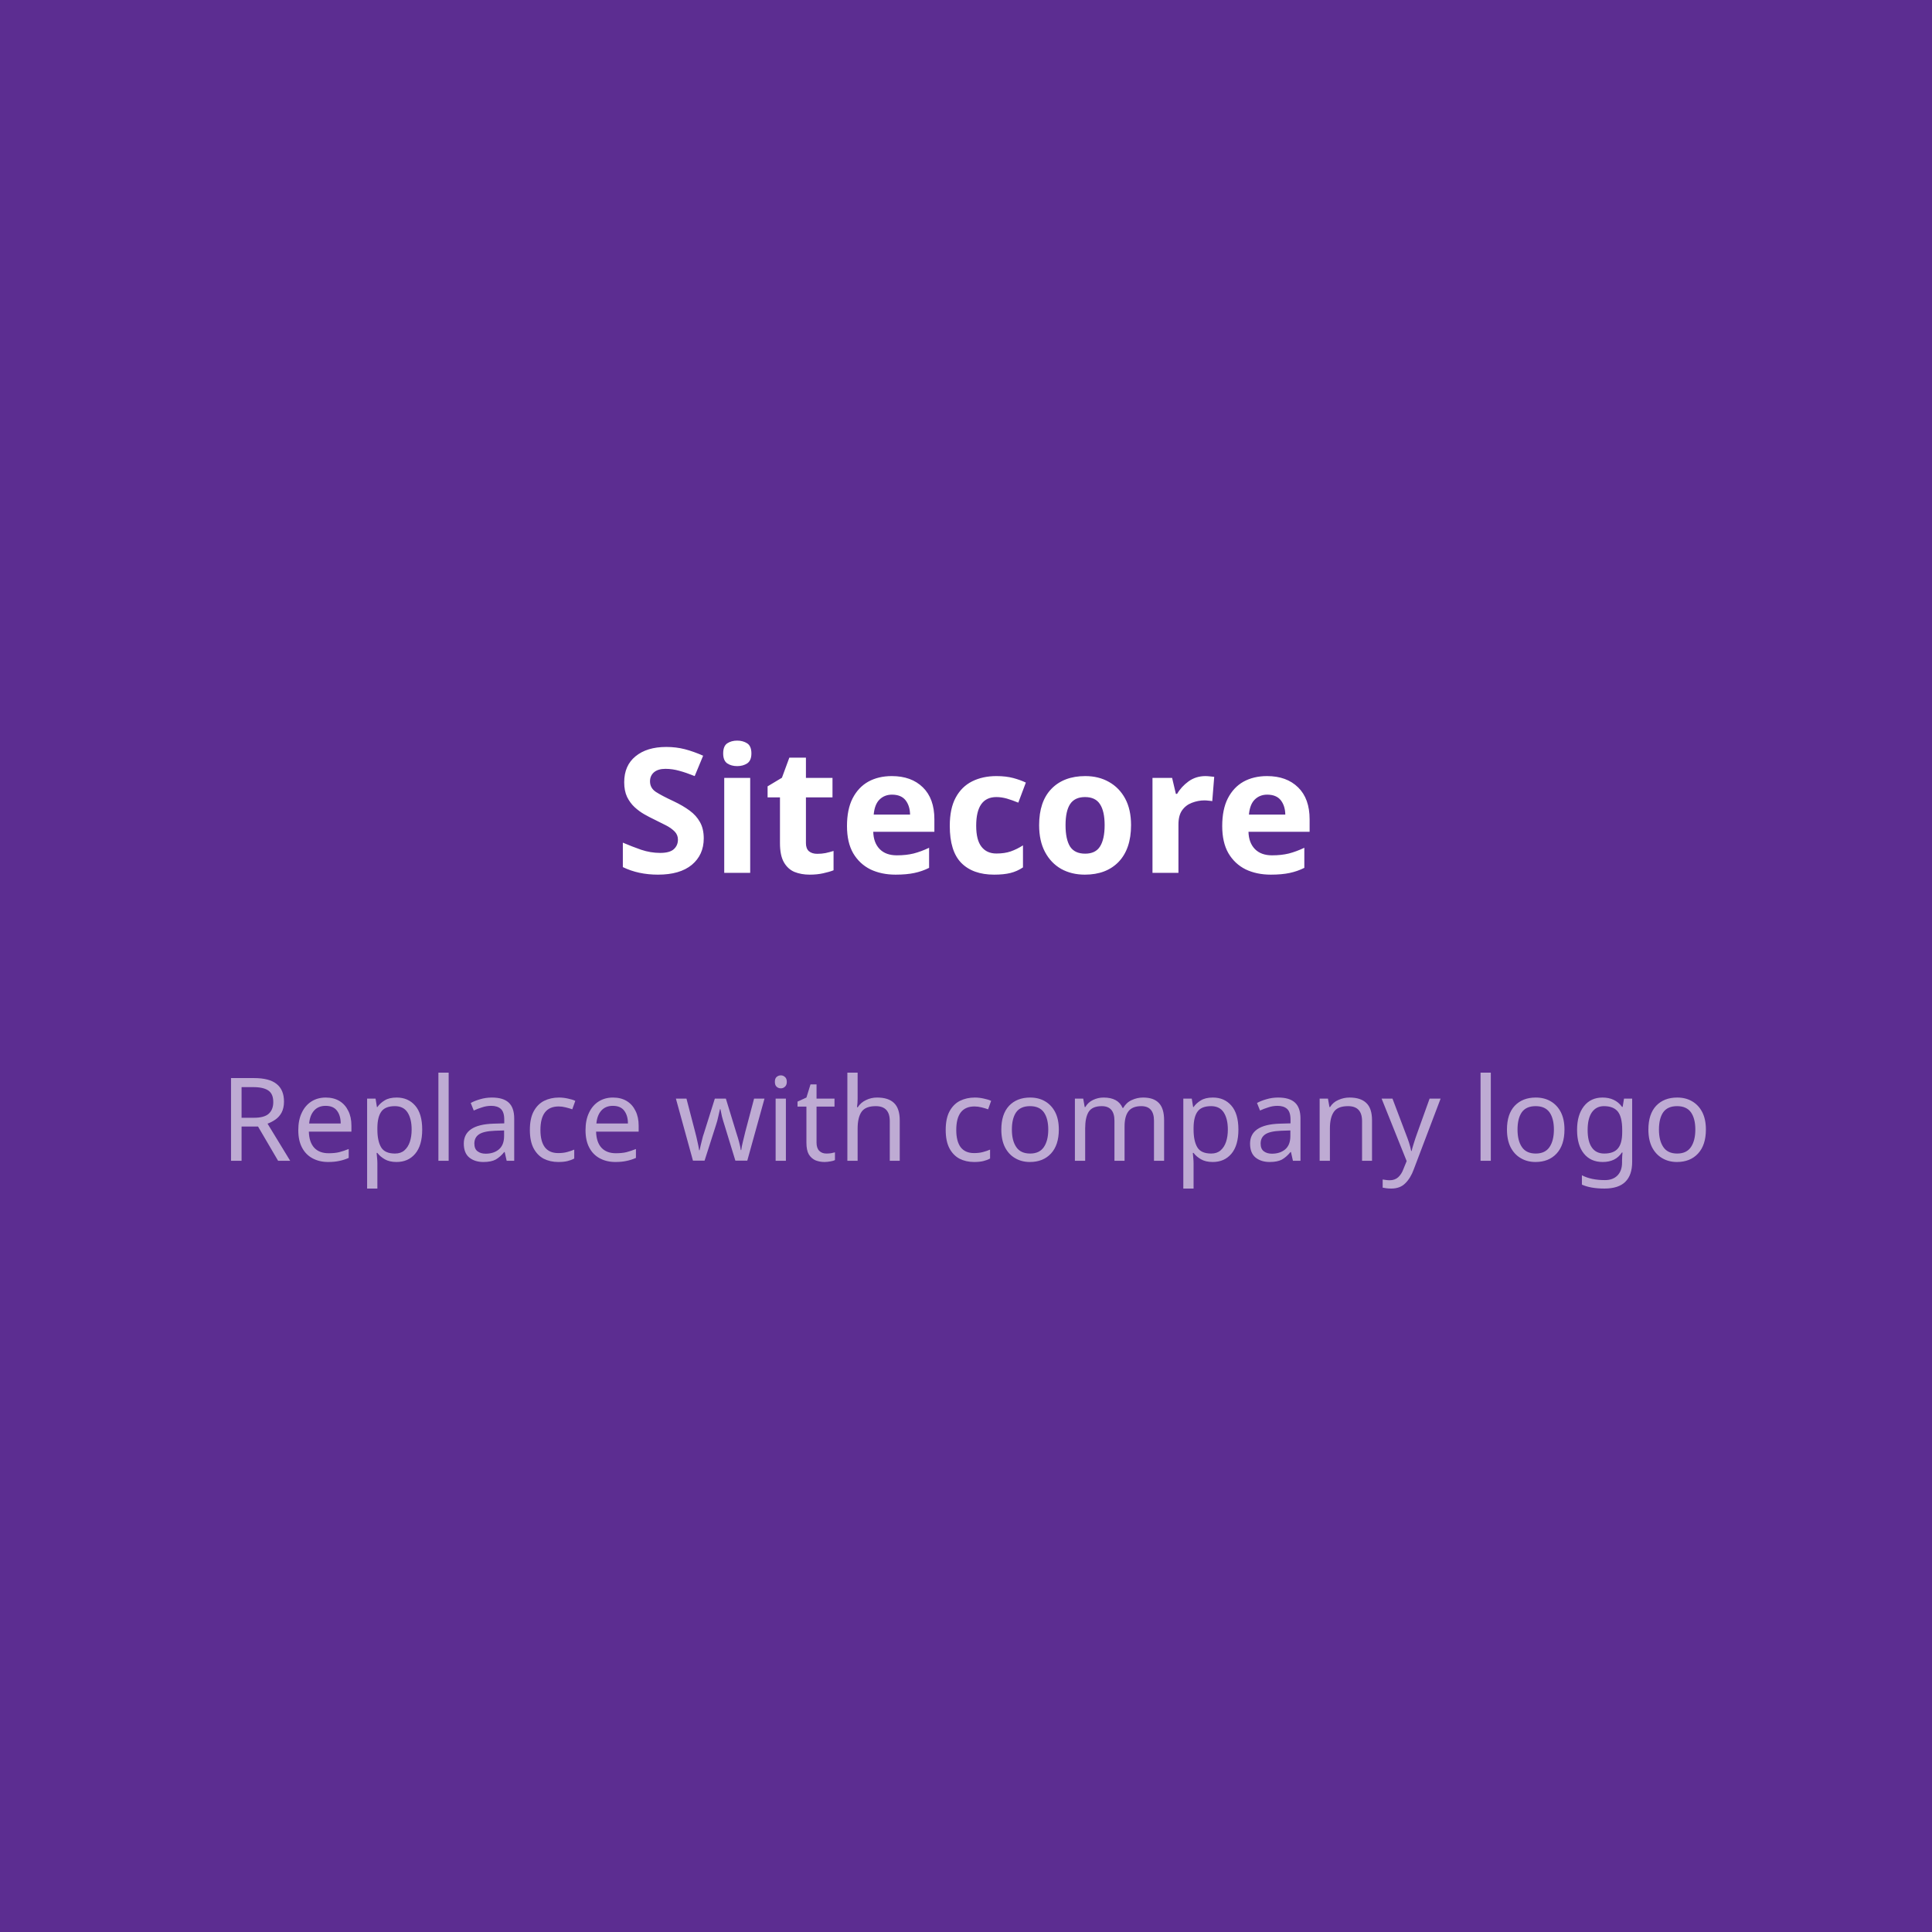
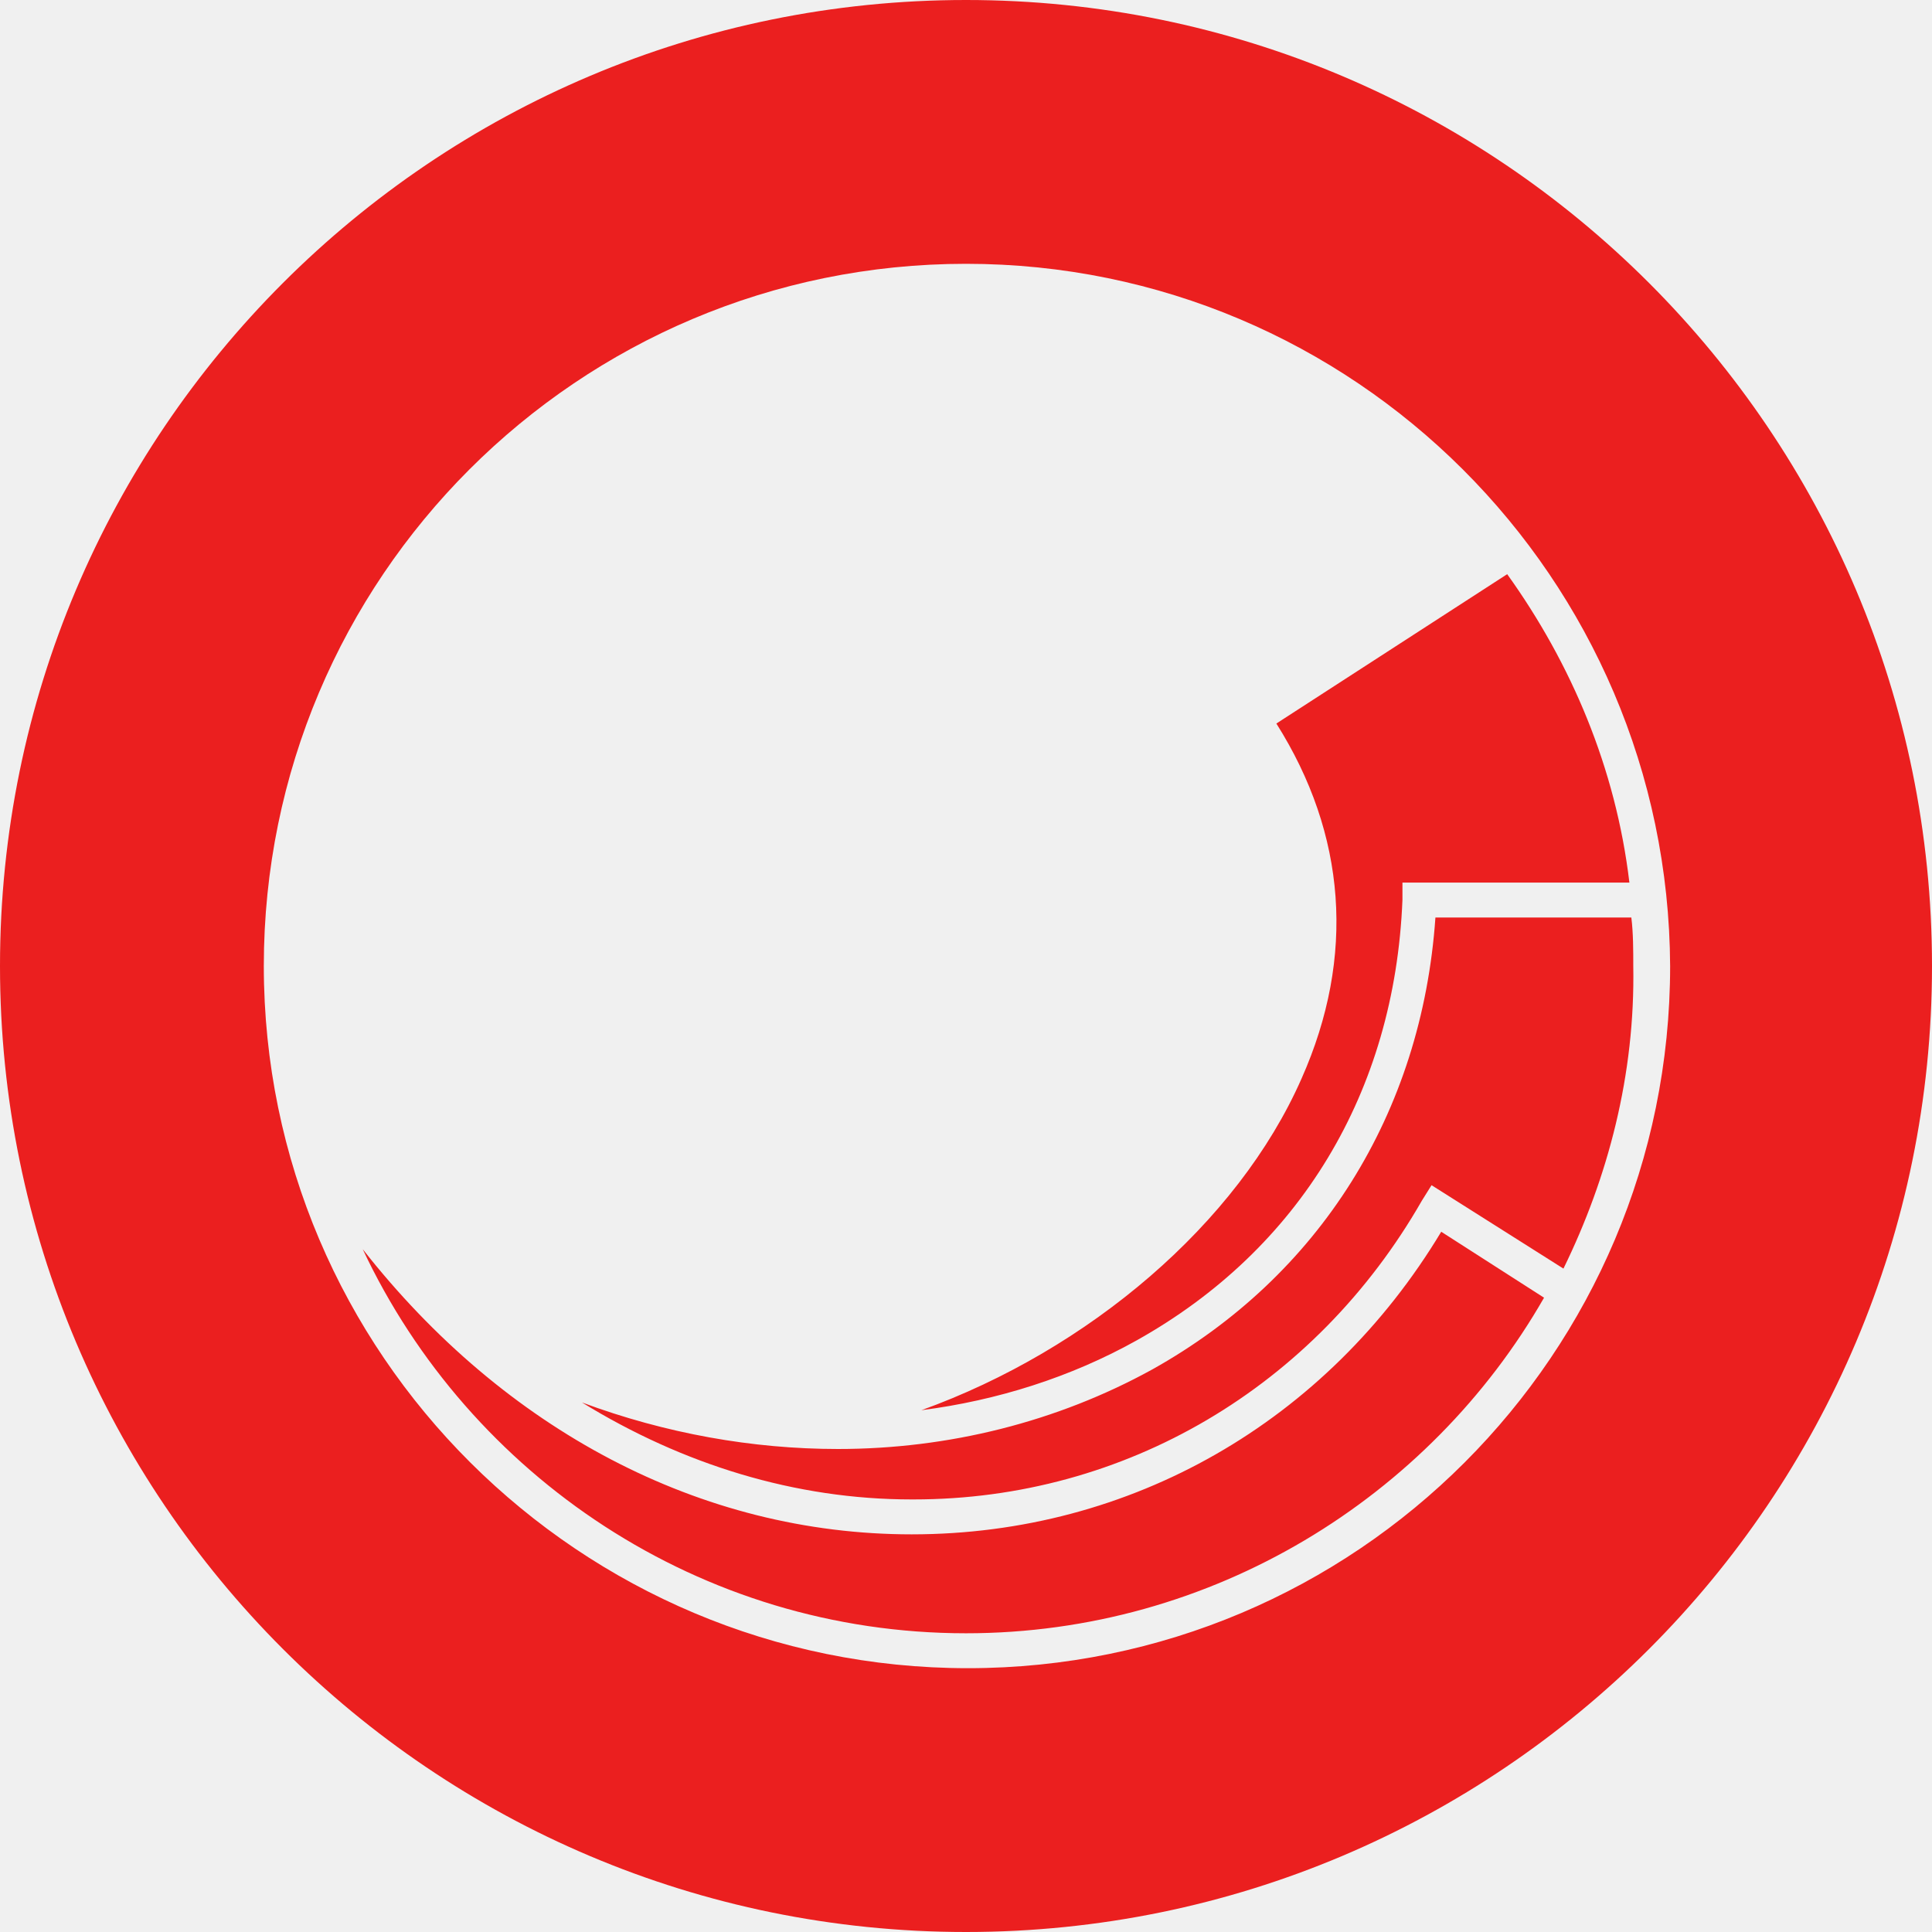
- <svg xmlns="http://www.w3.org/2000/svg" width="200" height="200" viewBox="0 0 200 200">
-   <rect width="100%" height="100%" fill="#5C2D91" />
-   <text x="50%" y="42%" text-anchor="middle" dominant-baseline="middle" fill="white" font-family="system-ui,sans-serif" font-size="18" font-weight="700">Sitecore</text>
-   <text x="50%" y="58%" text-anchor="middle" dominant-baseline="middle" fill="rgba(255,255,255,0.6)" font-family="system-ui,sans-serif" font-size="12">Replace with company logo</text>
+ <svg xmlns="http://www.w3.org/2000/svg" xml:space="preserve" viewBox="0 0 99.6 99.6">
+   <path d="M47 79.1c-10.9 0-21-5.4-28.3-14.7 5.5 11.7 17.4 19.8 31.1 19.8 12.7 0 23.9-7 29.8-17.3l-5.3-3.4c-5.9 9.8-16 15.6-27.3 15.6m25.3-33.6H84c-.7-5.9-3-11.3-6.3-15.9l-11.9 7.7c3.6 5.7 4.1 12 1.3 18.3-3.3 7.5-11 14-19.6 17.1 3.9-.5 7.7-1.7 11.1-3.6 8.4-4.7 13.3-12.8 13.7-22.7zm11.9 4.3c0-.8 0-1.7-.1-2.5H74c-.7 10.1-6 18.5-14.6 23.3-4.9 2.7-10.5 4.1-16.2 4.1-4.4 0-8.9-.8-13.2-2.4 5.2 3.2 11 5 17 5h.1c10.9 0 20.7-5.8 26.2-15.4l.5-.8 6.8 4.3c2.3-4.7 3.7-10 3.6-15.6m1.9 0c0 20-16.2 36.2-36.2 36.2S13.6 69.8 13.6 49.8s16.2-36.2 36.2-36.2S86 29.8 86.1 49.8m13.5 0C99.6 22.3 77.3 0 49.8 0S0 22.3 0 49.8s22.3 49.8 49.8 49.8 49.8-22.3 49.8-49.8" style="fill:#eb1f1f" />
</svg>
